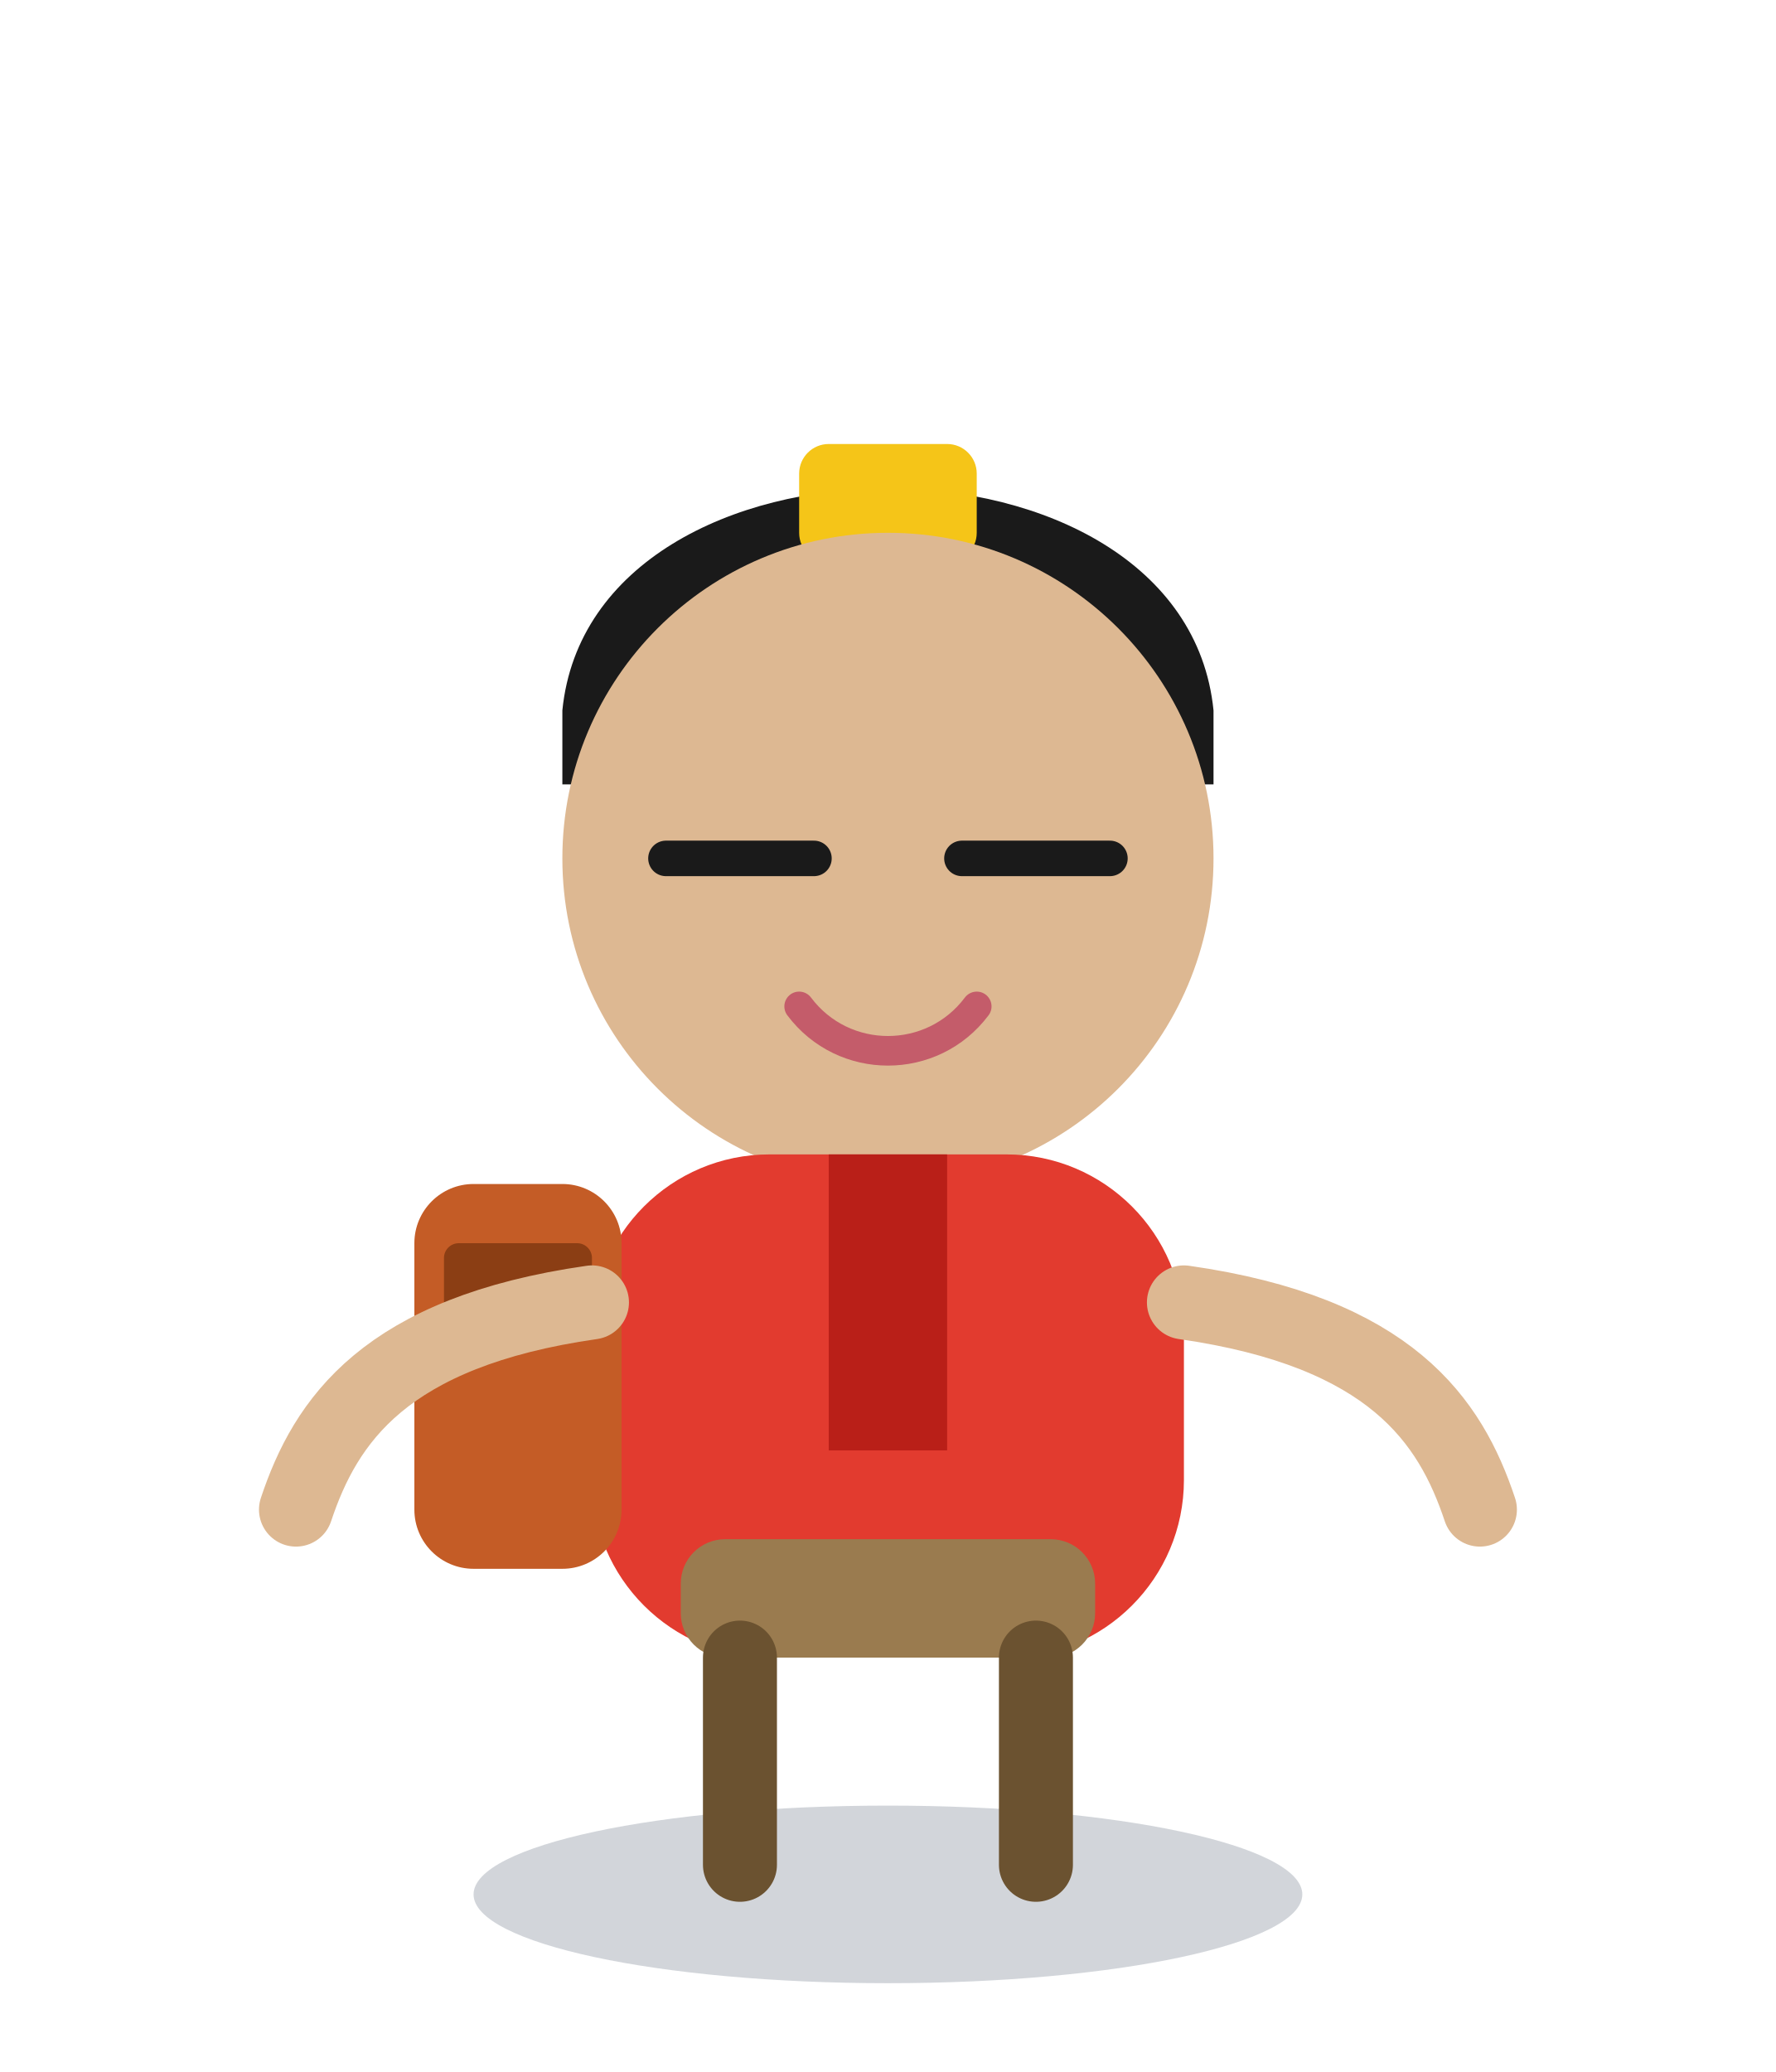
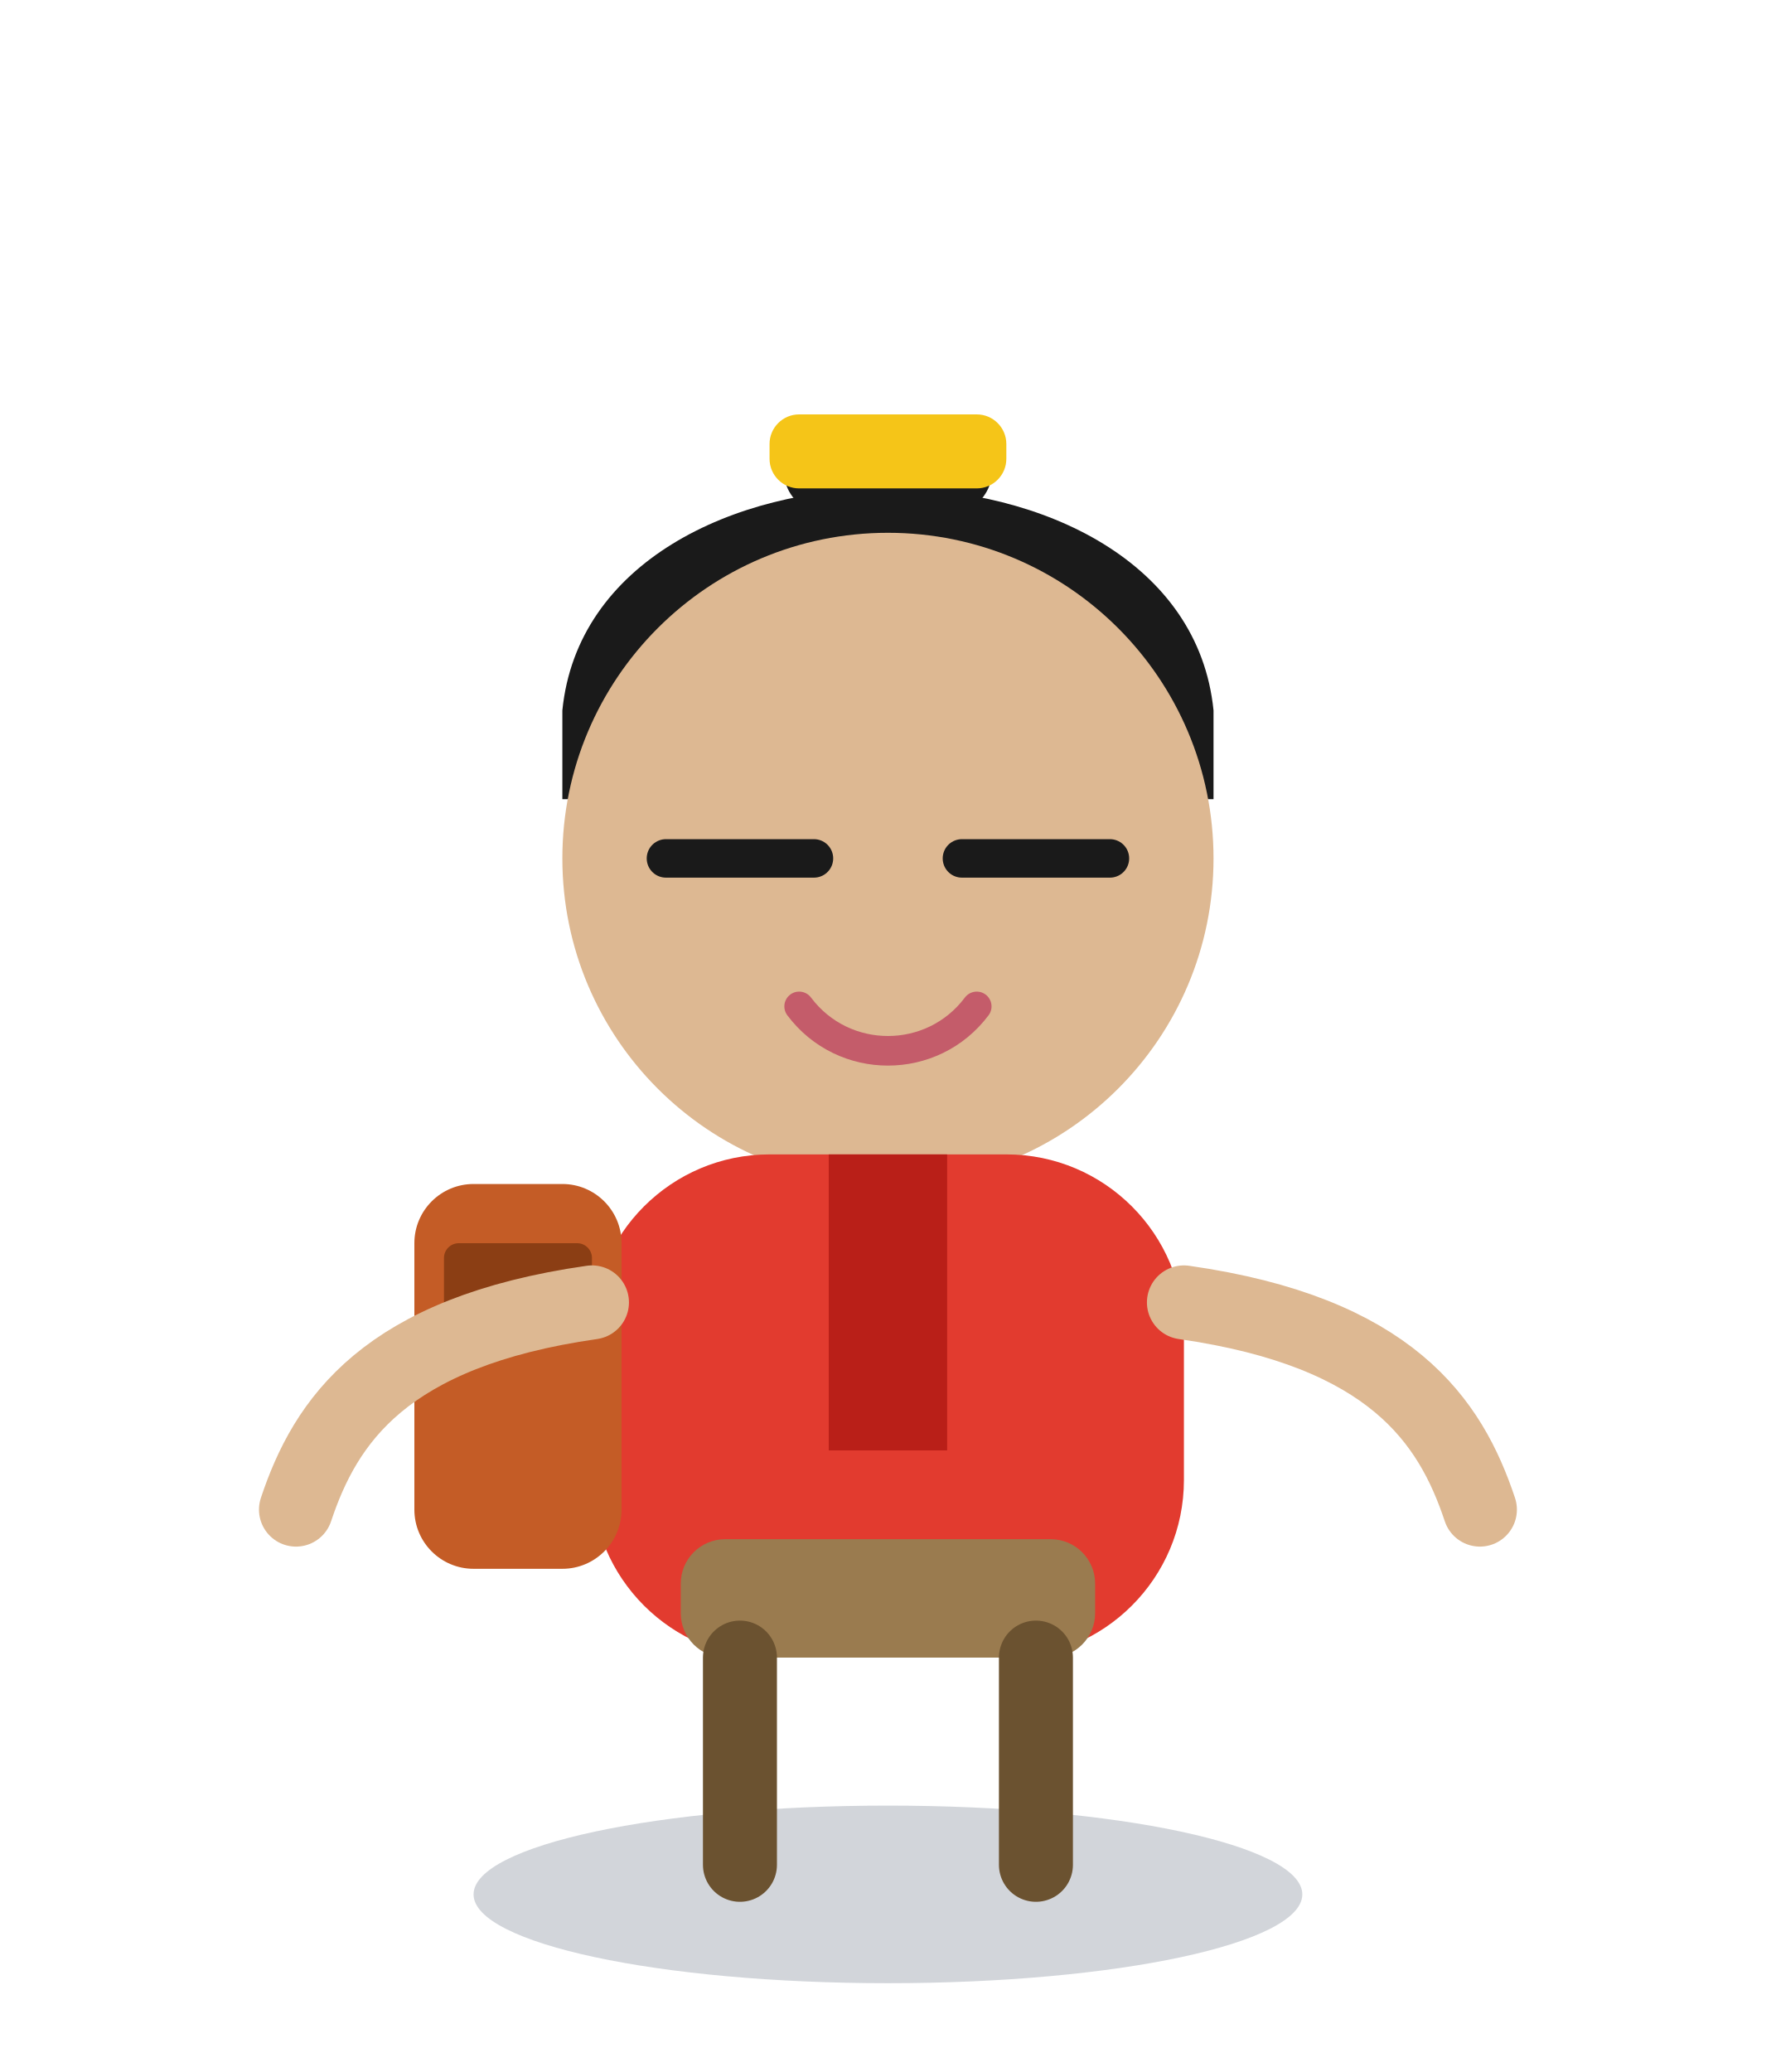
<svg xmlns="http://www.w3.org/2000/svg" viewBox="0 0 120 140" fill="none">
  <ellipse cx="60" cy="128" rx="28" ry="6" fill="#041833" opacity=".18" />
-   <path d="M38 48c2-20 42-20 44 0v5H38z" fill="#1A1A1A" />
-   <rect x="54" y="30" width="12" height="8" rx="2" fill="#F5C518" />
+   <path d="M38 48c2-20 42-20 44 0v6H38z" fill="#1A1A1A" />
+   <ellipse cx="60" cy="32" rx="7" ry="4" fill="#1A1A1A" />
+   <rect x="52" y="28" width="16" height="5" rx="2" fill="#F5C518" />
  <circle cx="60" cy="58" r="22" fill="#DDB892" />
-   <path d="M45 58h10" stroke="#1A1A1A" stroke-width="2.4" stroke-linecap="round" />
-   <path d="M65 58h10" stroke="#1A1A1A" stroke-width="2.4" stroke-linecap="round" />
+   <path d="M45 58h10" stroke="#1A1A1A" stroke-width="2.6" stroke-linecap="round" />
+   <path d="M65 58h10" stroke="#1A1A1A" stroke-width="2.6" stroke-linecap="round" />
  <path d="M54 68c3 4 9 4 12 0" stroke="#C45C6A" stroke-width="2" stroke-linecap="round" />
  <rect x="40" y="78" width="40" height="34" rx="12" fill="#E23B2F" />
  <rect x="56" y="78" width="8" height="20" fill="#B91F18" />
  <rect x="46" y="104" width="28" height="8" rx="3" fill="#9A7B4F" />
  <rect x="28" y="80" width="14" height="26" rx="4" fill="#C45C26" />
  <rect x="30" y="84" width="10" height="5" rx="1" fill="#8B3E14" />
  <path d="M40 88c-14 2-18 8-20 14" stroke="#DDB892" stroke-width="5" stroke-linecap="round" />
  <path d="M80 88c14 2 18 8 20 14" stroke="#DDB892" stroke-width="5" stroke-linecap="round" />
  <path d="M50 112v14M70 112v14" stroke="#6B5230" stroke-width="5" stroke-linecap="round" />
</svg>
